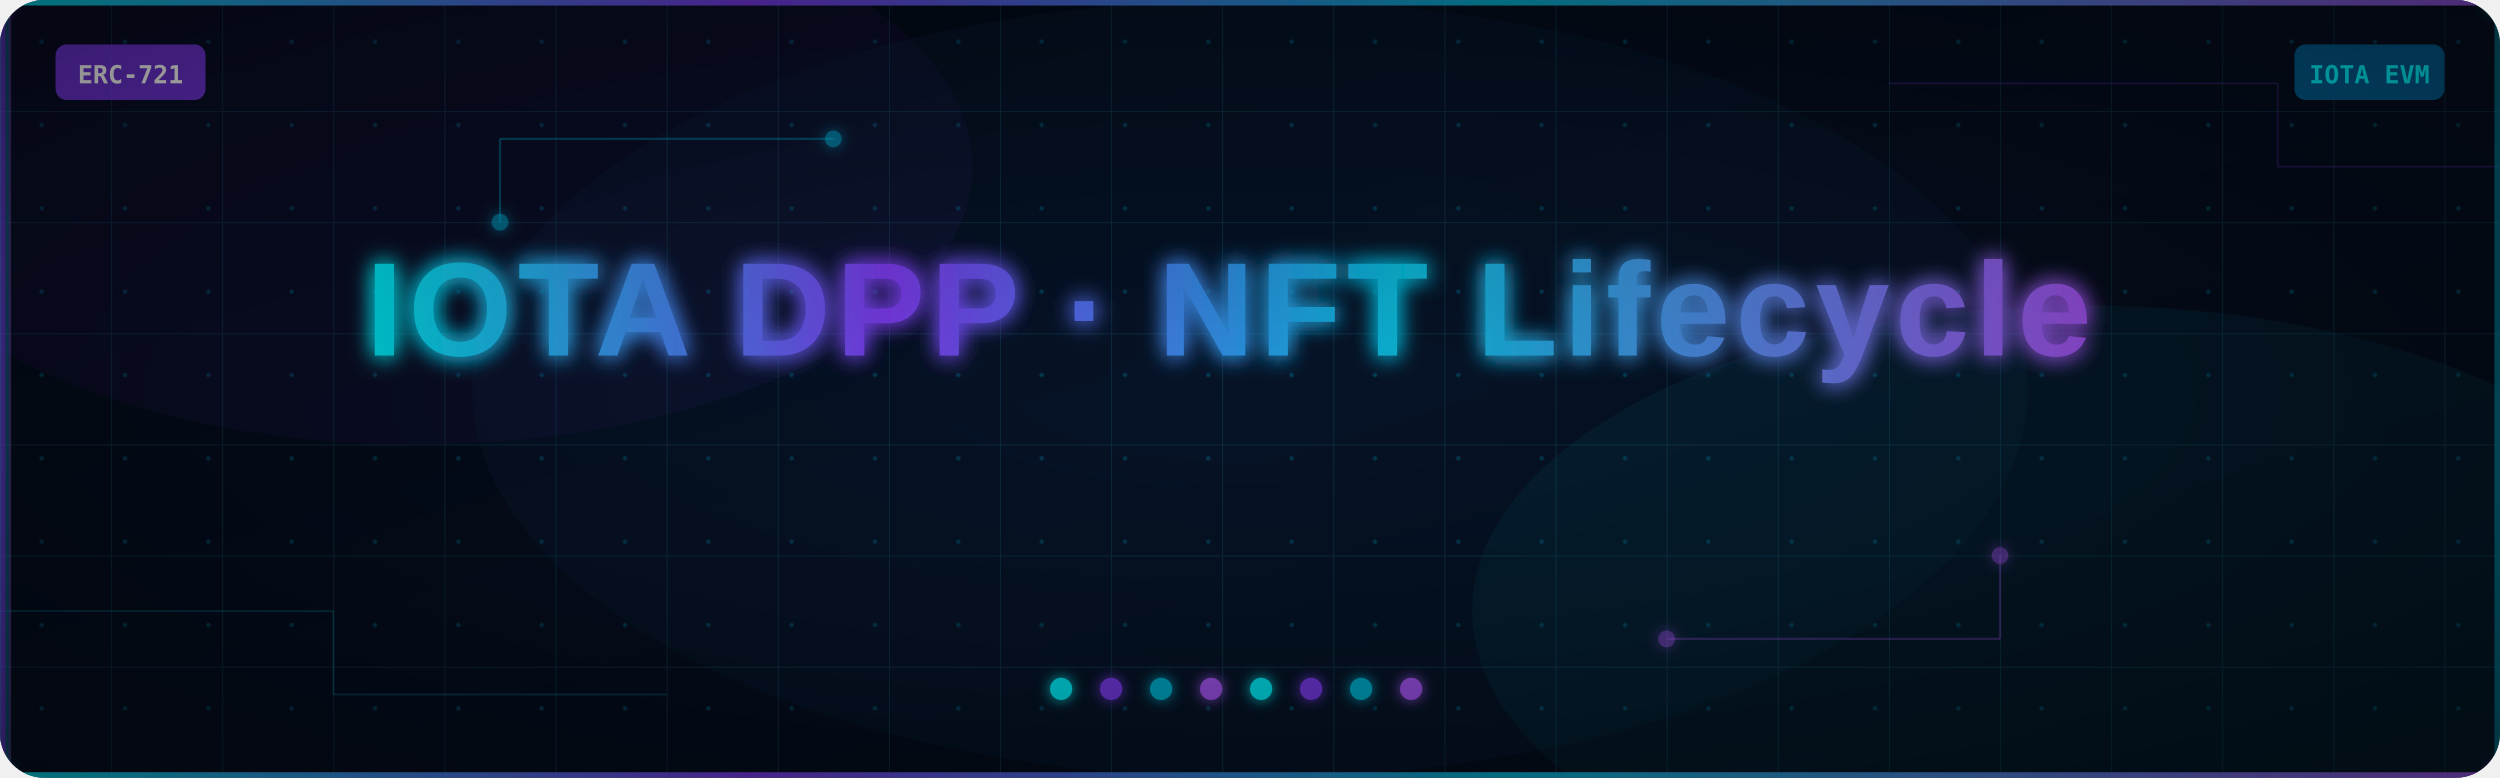
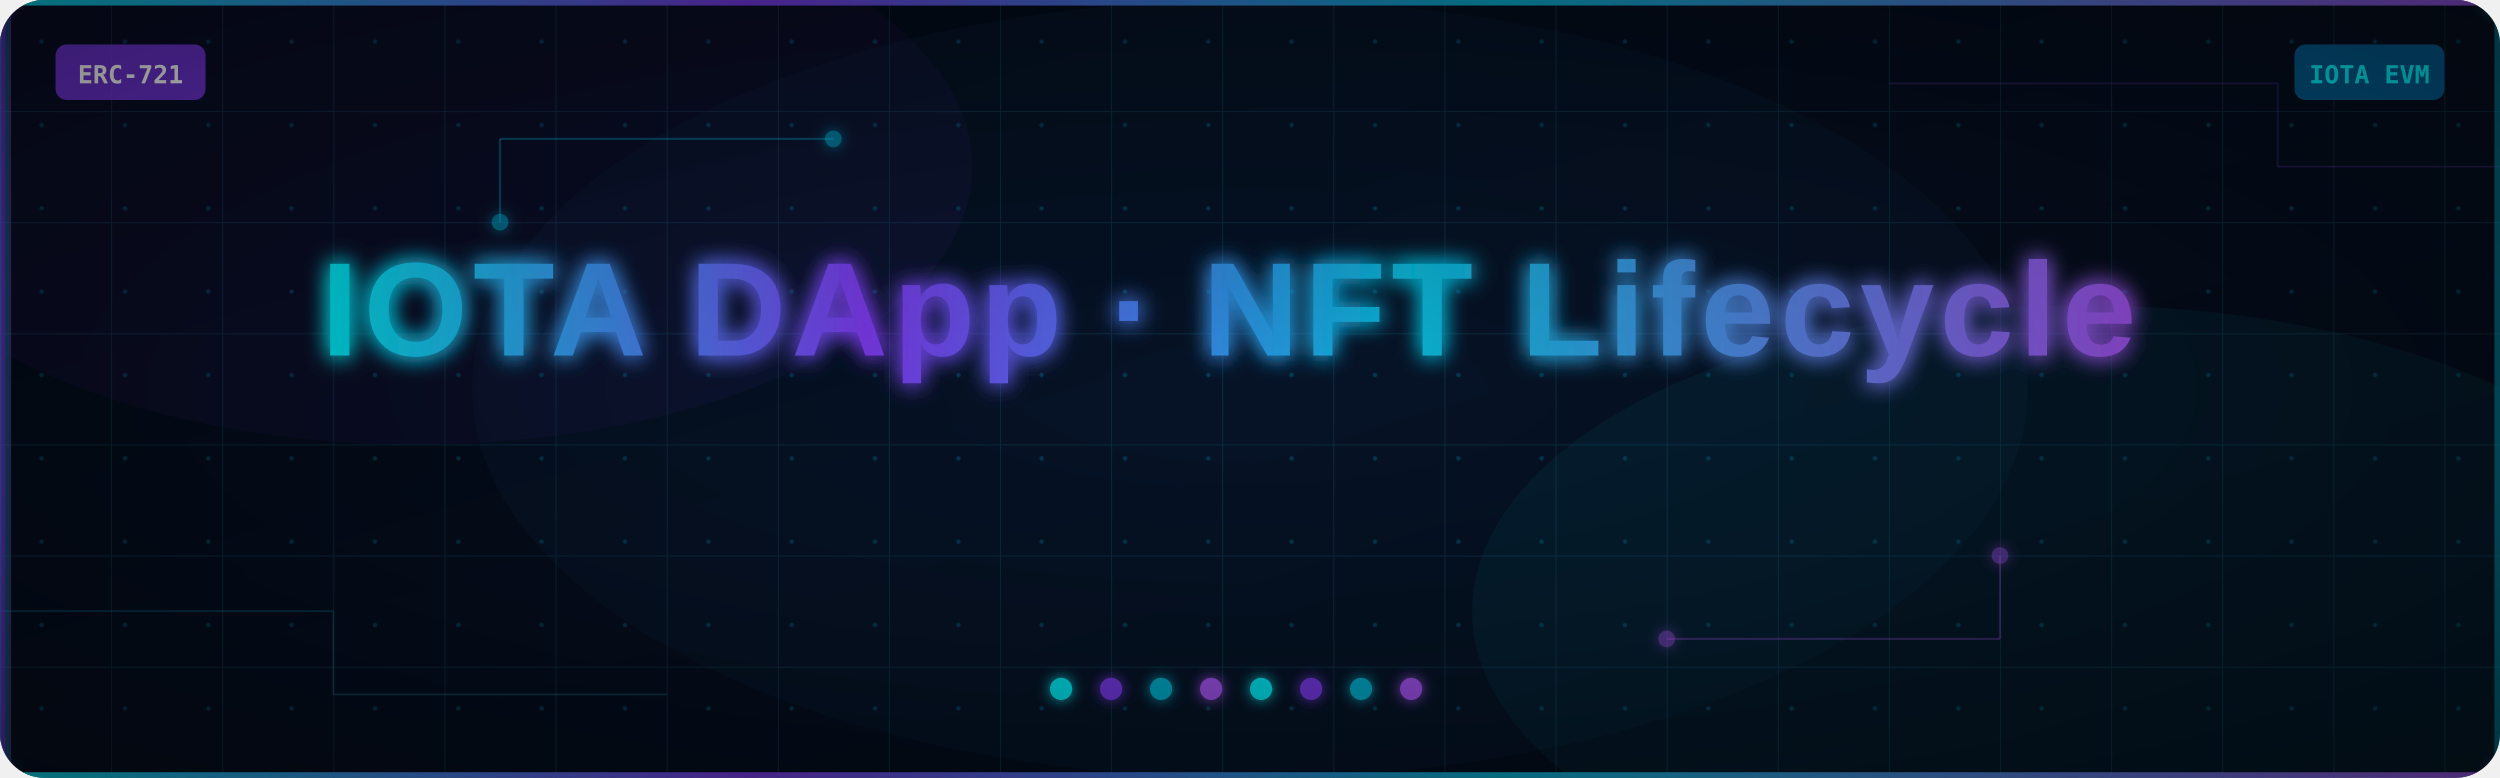
<svg xmlns="http://www.w3.org/2000/svg" viewBox="0 0 900 280" width="900" height="280">
  <defs>
    <linearGradient id="bgGrad" x1="0%" y1="0%" x2="100%" y2="100%">
      <stop offset="0%" style="stop-color:#020b18;stop-opacity:1" />
      <stop offset="50%" style="stop-color:#050e1f;stop-opacity:1" />
      <stop offset="100%" style="stop-color:#030d1a;stop-opacity:1" />
    </linearGradient>
    <linearGradient id="titleGrad" x1="0%" y1="0%" x2="100%" y2="0%">
      <stop offset="0%" style="stop-color:#00f5ff" />
      <stop offset="30%" style="stop-color:#7c3aed" />
      <stop offset="60%" style="stop-color:#06b6d4" />
      <stop offset="100%" style="stop-color:#a855f7" />
      <animateTransform attributeName="gradientTransform" type="translate" values="-1 0;1 0;-1 0" dur="4s" repeatCount="indefinite" />
    </linearGradient>
    <filter id="glow" x="-20%" y="-20%" width="140%" height="140%">
      <feGaussianBlur stdDeviation="4" result="blur" />
      <feMerge>
        <feMergeNode in="blur" />
        <feMergeNode in="blur" />
        <feMergeNode in="SourceGraphic" />
      </feMerge>
    </filter>
    <filter id="dotGlow" x="-100%" y="-100%" width="300%" height="300%">
      <feGaussianBlur stdDeviation="2.5" result="blur" />
      <feMerge>
        <feMergeNode in="blur" />
        <feMergeNode in="SourceGraphic" />
      </feMerge>
    </filter>
    <filter id="lineGlow" x="-10%" y="-50%" width="120%" height="200%">
      <feGaussianBlur stdDeviation="3" result="blur" />
      <feMerge>
        <feMergeNode in="blur" />
        <feMergeNode in="SourceGraphic" />
      </feMerge>
    </filter>
    <pattern id="grid" width="40" height="40" patternUnits="userSpaceOnUse">
      <path d="M 40 0 L 0 0 0 40" fill="none" stroke="#0d2a3d" stroke-width="0.6" />
    </pattern>
    <pattern id="dots" width="30" height="30" patternUnits="userSpaceOnUse">
      <circle cx="15" cy="15" r="0.8" fill="#00d4ff" opacity="0.25" />
    </pattern>
    <radialGradient id="vignette" cx="50%" cy="50%" r="70%">
      <stop offset="0%" style="stop-color:#00000000" />
      <stop offset="100%" style="stop-color:#000000cc" />
    </radialGradient>
    <clipPath id="roundRect">
      <rect width="900" height="280" rx="16" ry="16" />
    </clipPath>
    <linearGradient id="subGrad" x1="0%" y1="0%" x2="100%" y2="0%">
      <stop offset="0%" style="stop-color:#64748b" />
      <stop offset="50%" style="stop-color:#94a3b8" />
      <stop offset="100%" style="stop-color:#64748b" />
      <animateTransform attributeName="gradientTransform" type="translate" values="-1 0;1 0;-1 0" dur="3s" repeatCount="indefinite" />
    </linearGradient>
  </defs>
  <g clip-path="url(#roundRect)">
    <rect width="900" height="280" fill="url(#bgGrad)" />
    <rect width="900" height="280" fill="url(#grid)" opacity="1" />
    <rect width="900" height="280" fill="url(#dots)" opacity="0.8" />
    <ellipse cx="150" cy="60" rx="200" ry="100" fill="#7c3aed" opacity="0.06">
      <animate attributeName="rx" values="200;260;200" dur="7s" repeatCount="indefinite" />
      <animate attributeName="opacity" values="0.06;0.12;0.06" dur="7s" repeatCount="indefinite" />
    </ellipse>
    <ellipse cx="750" cy="220" rx="220" ry="110" fill="#06b6d4" opacity="0.07">
      <animate attributeName="rx" values="220;280;220" dur="9s" repeatCount="indefinite" />
      <animate attributeName="opacity" values="0.07;0.13;0.07" dur="9s" repeatCount="indefinite" />
    </ellipse>
    <ellipse cx="450" cy="140" rx="280" ry="140" fill="#0ea5e9" opacity="0.04">
      <animate attributeName="ry" values="140;180;140" dur="11s" repeatCount="indefinite" />
    </ellipse>
    <line x1="0" y1="80" x2="180" y2="80" stroke="#00d4ff" stroke-width="0.8" opacity="0.3" filter="url(#lineGlow)" />
    <line x1="180" y1="80" x2="180" y2="50" stroke="#00d4ff" stroke-width="0.8" opacity="0.3" />
    <line x1="180" y1="50" x2="300" y2="50" stroke="#00d4ff" stroke-width="0.8" opacity="0.3" />
    <circle cx="180" cy="80" r="3" fill="#00d4ff" opacity="0.5" filter="url(#dotGlow)" />
    <circle cx="300" cy="50" r="3" fill="#00d4ff" opacity="0.5" filter="url(#dotGlow)" />
    <line x1="900" y1="200" x2="720" y2="200" stroke="#a855f7" stroke-width="0.8" opacity="0.3" filter="url(#lineGlow)" />
    <line x1="720" y1="200" x2="720" y2="230" stroke="#a855f7" stroke-width="0.8" opacity="0.3" />
    <line x1="720" y1="230" x2="600" y2="230" stroke="#a855f7" stroke-width="0.8" opacity="0.3" />
    <circle cx="720" cy="200" r="3" fill="#a855f7" opacity="0.5" filter="url(#dotGlow)" />
    <circle cx="600" cy="230" r="3" fill="#a855f7" opacity="0.5" filter="url(#dotGlow)" />
    <line x1="0" y1="220" x2="120" y2="220" stroke="#06b6d4" stroke-width="0.6" opacity="0.25" />
    <line x1="120" y1="220" x2="120" y2="250" stroke="#06b6d4" stroke-width="0.6" opacity="0.25" />
    <line x1="120" y1="250" x2="240" y2="250" stroke="#06b6d4" stroke-width="0.6" opacity="0.25" />
    <line x1="900" y1="60" x2="820" y2="60" stroke="#7c3aed" stroke-width="0.6" opacity="0.25" />
    <line x1="820" y1="60" x2="820" y2="30" stroke="#7c3aed" stroke-width="0.6" opacity="0.25" />
    <line x1="820" y1="30" x2="680" y2="30" stroke="#7c3aed" stroke-width="0.6" opacity="0.25" />
    <rect x="0" y="0" width="4" height="280" fill="url(#titleGrad)" opacity="0.4">
      <animateTransform attributeName="transform" type="translate" values="-4 0;904 0;-4 0" dur="5s" repeatCount="indefinite" calcMode="linear" />
    </rect>
    <circle cx="60" cy="40" r="1.5" fill="#00f5ff" opacity="0">
      <animate attributeName="opacity" values="0;0.8;0" dur="3s" begin="0s" repeatCount="indefinite" />
      <animate attributeName="cy" values="40;20;40" dur="3s" begin="0s" repeatCount="indefinite" />
    </circle>
    <circle cx="820" cy="240" r="1.5" fill="#a855f7" opacity="0">
      <animate attributeName="opacity" values="0;0.8;0" dur="4s" begin="1s" repeatCount="indefinite" />
      <animate attributeName="cy" values="240;220;240" dur="4s" begin="1s" repeatCount="indefinite" />
    </circle>
    <circle cx="200" cy="250" r="1" fill="#06b6d4" opacity="0">
      <animate attributeName="opacity" values="0;0.7;0" dur="3.5s" begin="0.5s" repeatCount="indefinite" />
      <animate attributeName="cy" values="250;230;250" dur="3.5s" begin="0.5s" repeatCount="indefinite" />
    </circle>
    <circle cx="700" cy="30" r="1.5" fill="#7c3aed" opacity="0">
      <animate attributeName="opacity" values="0;0.9;0" dur="5s" begin="2s" repeatCount="indefinite" />
      <animate attributeName="cy" values="30;10;30" dur="5s" begin="2s" repeatCount="indefinite" />
    </circle>
    <circle cx="450" cy="260" r="1" fill="#00f5ff" opacity="0">
      <animate attributeName="opacity" values="0;0.6;0" dur="4.5s" begin="1.5s" repeatCount="indefinite" />
      <animate attributeName="cy" values="260;240;260" dur="4.5s" begin="1.5s" repeatCount="indefinite" />
    </circle>
    <circle cx="350" cy="20" r="1.5" fill="#a855f7" opacity="0">
      <animate attributeName="opacity" values="0;0.7;0" dur="3.8s" begin="0.8s" repeatCount="indefinite" />
      <animate attributeName="cy" values="20;5;20" dur="3.8s" begin="0.8s" repeatCount="indefinite" />
    </circle>
    <circle cx="550" cy="15" r="1" fill="#06b6d4" opacity="0">
      <animate attributeName="opacity" values="0;0.8;0" dur="4.2s" begin="2.2s" repeatCount="indefinite" />
      <animate attributeName="cy" values="15;0;15" dur="4.2s" begin="2.2s" repeatCount="indefinite" />
    </circle>
    <circle cx="80" cy="200" r="2" fill="#00f5ff" opacity="0">
      <animate attributeName="opacity" values="0;0.5;0" dur="6s" begin="3s" repeatCount="indefinite" />
      <animate attributeName="cy" values="200;180;200" dur="6s" begin="3s" repeatCount="indefinite" />
    </circle>
    <circle cx="860" cy="130" r="1.5" fill="#7c3aed" opacity="0">
      <animate attributeName="opacity" values="0;0.8;0" dur="4.8s" begin="1.2s" repeatCount="indefinite" />
      <animate attributeName="cy" values="130;110;130" dur="4.8s" begin="1.2s" repeatCount="indefinite" />
    </circle>
    <rect x="0" y="0" width="900" height="2" fill="url(#titleGrad)" opacity="0.9" />
    <rect x="0" y="278" width="900" height="2" fill="url(#titleGrad)" opacity="0.9" />
    <rect x="0" y="0" width="2" height="280" fill="#7c3aed" opacity="0.5" />
    <rect x="898" y="0" width="2" height="280" fill="#06b6d4" opacity="0.5" />
    <circle cx="0" cy="0" r="5" fill="#7c3aed" opacity="0.8" filter="url(#dotGlow)" />
    <circle cx="900" cy="0" r="5" fill="#00f5ff" opacity="0.8" filter="url(#dotGlow)" />
    <circle cx="0" cy="280" r="5" fill="#06b6d4" opacity="0.8" filter="url(#dotGlow)" />
    <circle cx="900" cy="280" r="5" fill="#a855f7" opacity="0.8" filter="url(#dotGlow)" />
    <rect x="20" y="16" width="54" height="20" rx="4" fill="#7c3aed" opacity="0.85" />
    <text x="47" y="30" font-family="monospace" font-size="9" fill="#fff" text-anchor="middle" font-weight="bold">ERC-721</text>
    <rect x="826" y="16" width="54" height="20" rx="4" fill="#0369a1" opacity="0.85" />
    <text x="853" y="30" font-family="monospace" font-size="9" fill="#00f5ff" text-anchor="middle" font-weight="bold">IOTA EVM</text>
    <text x="450" y="128" font-family="'Segoe UI', 'Arial', sans-serif" font-size="48" font-weight="900" fill="url(#titleGrad)" text-anchor="middle" filter="url(#glow)" letter-spacing="2">
-       IOTA DPP · NFT Lifecycle
+       IOTA DApp · NFT Lifecycle
      <animate attributeName="opacity" values="0;0;1" dur="1.2s" fill="freeze" />
    </text>
    <line x1="200" y1="145" x2="700" y2="145" stroke="url(#titleGrad)" stroke-width="1.5" opacity="0.5" stroke-dasharray="500" stroke-dashoffset="500">
      <animate attributeName="stroke-dashoffset" values="500;0" dur="1.5s" begin="0.8s" fill="freeze" calcMode="easeOut" />
    </line>
    <text x="450" y="185" font-family="'Segoe UI', 'Arial', sans-serif" font-size="16" fill="url(#subGrad)" text-anchor="middle" letter-spacing="3" opacity="0">
      NFT-BASED LIFECYCLE MANAGEMENT FOR IIoT MANUFACTURING
      <animate attributeName="opacity" values="0;0;0.9" dur="2.2s" fill="freeze" />
    </text>
    <text x="450" y="218" font-family="monospace" font-size="11" fill="#00d4ff" text-anchor="middle" letter-spacing="1" opacity="0">
      ⬡ Decentralized · Immutable · Verifiable · IPFS-Anchored ⬡
      <animate attributeName="opacity" values="0;0;0.7" dur="3s" fill="freeze" />
    </text>
    <circle cx="382" cy="248" r="4" fill="#00f5ff" opacity="0.9" filter="url(#dotGlow)">
      <animate attributeName="opacity" values="0.9;0.3;0.9" dur="2s" repeatCount="indefinite" />
    </circle>
    <circle cx="400" cy="248" r="4" fill="#7c3aed" opacity="0.9" filter="url(#dotGlow)">
      <animate attributeName="opacity" values="0.9;0.3;0.9" dur="2s" begin="0.3s" repeatCount="indefinite" />
    </circle>
    <circle cx="418" cy="248" r="4" fill="#06b6d4" opacity="0.9" filter="url(#dotGlow)">
      <animate attributeName="opacity" values="0.9;0.3;0.9" dur="2s" begin="0.6s" repeatCount="indefinite" />
    </circle>
    <circle cx="436" cy="248" r="4" fill="#a855f7" opacity="0.9" filter="url(#dotGlow)">
      <animate attributeName="opacity" values="0.9;0.3;0.9" dur="2s" begin="0.9s" repeatCount="indefinite" />
    </circle>
    <circle cx="454" cy="248" r="4" fill="#00f5ff" opacity="0.9" filter="url(#dotGlow)">
      <animate attributeName="opacity" values="0.9;0.3;0.9" dur="2s" begin="1.2s" repeatCount="indefinite" />
    </circle>
    <circle cx="472" cy="248" r="4" fill="#7c3aed" opacity="0.9" filter="url(#dotGlow)">
      <animate attributeName="opacity" values="0.9;0.3;0.9" dur="2s" begin="1.5s" repeatCount="indefinite" />
    </circle>
    <circle cx="490" cy="248" r="4" fill="#06b6d4" opacity="0.9" filter="url(#dotGlow)">
      <animate attributeName="opacity" values="0.9;0.3;0.9" dur="2s" begin="1.8s" repeatCount="indefinite" />
    </circle>
    <circle cx="508" cy="248" r="4" fill="#a855f7" opacity="0.9" filter="url(#dotGlow)">
      <animate attributeName="opacity" values="0.9;0.3;0.9" dur="2s" begin="2.1s" repeatCount="indefinite" />
    </circle>
    <rect width="900" height="280" fill="url(#vignette)" opacity="0.6" />
  </g>
</svg>
